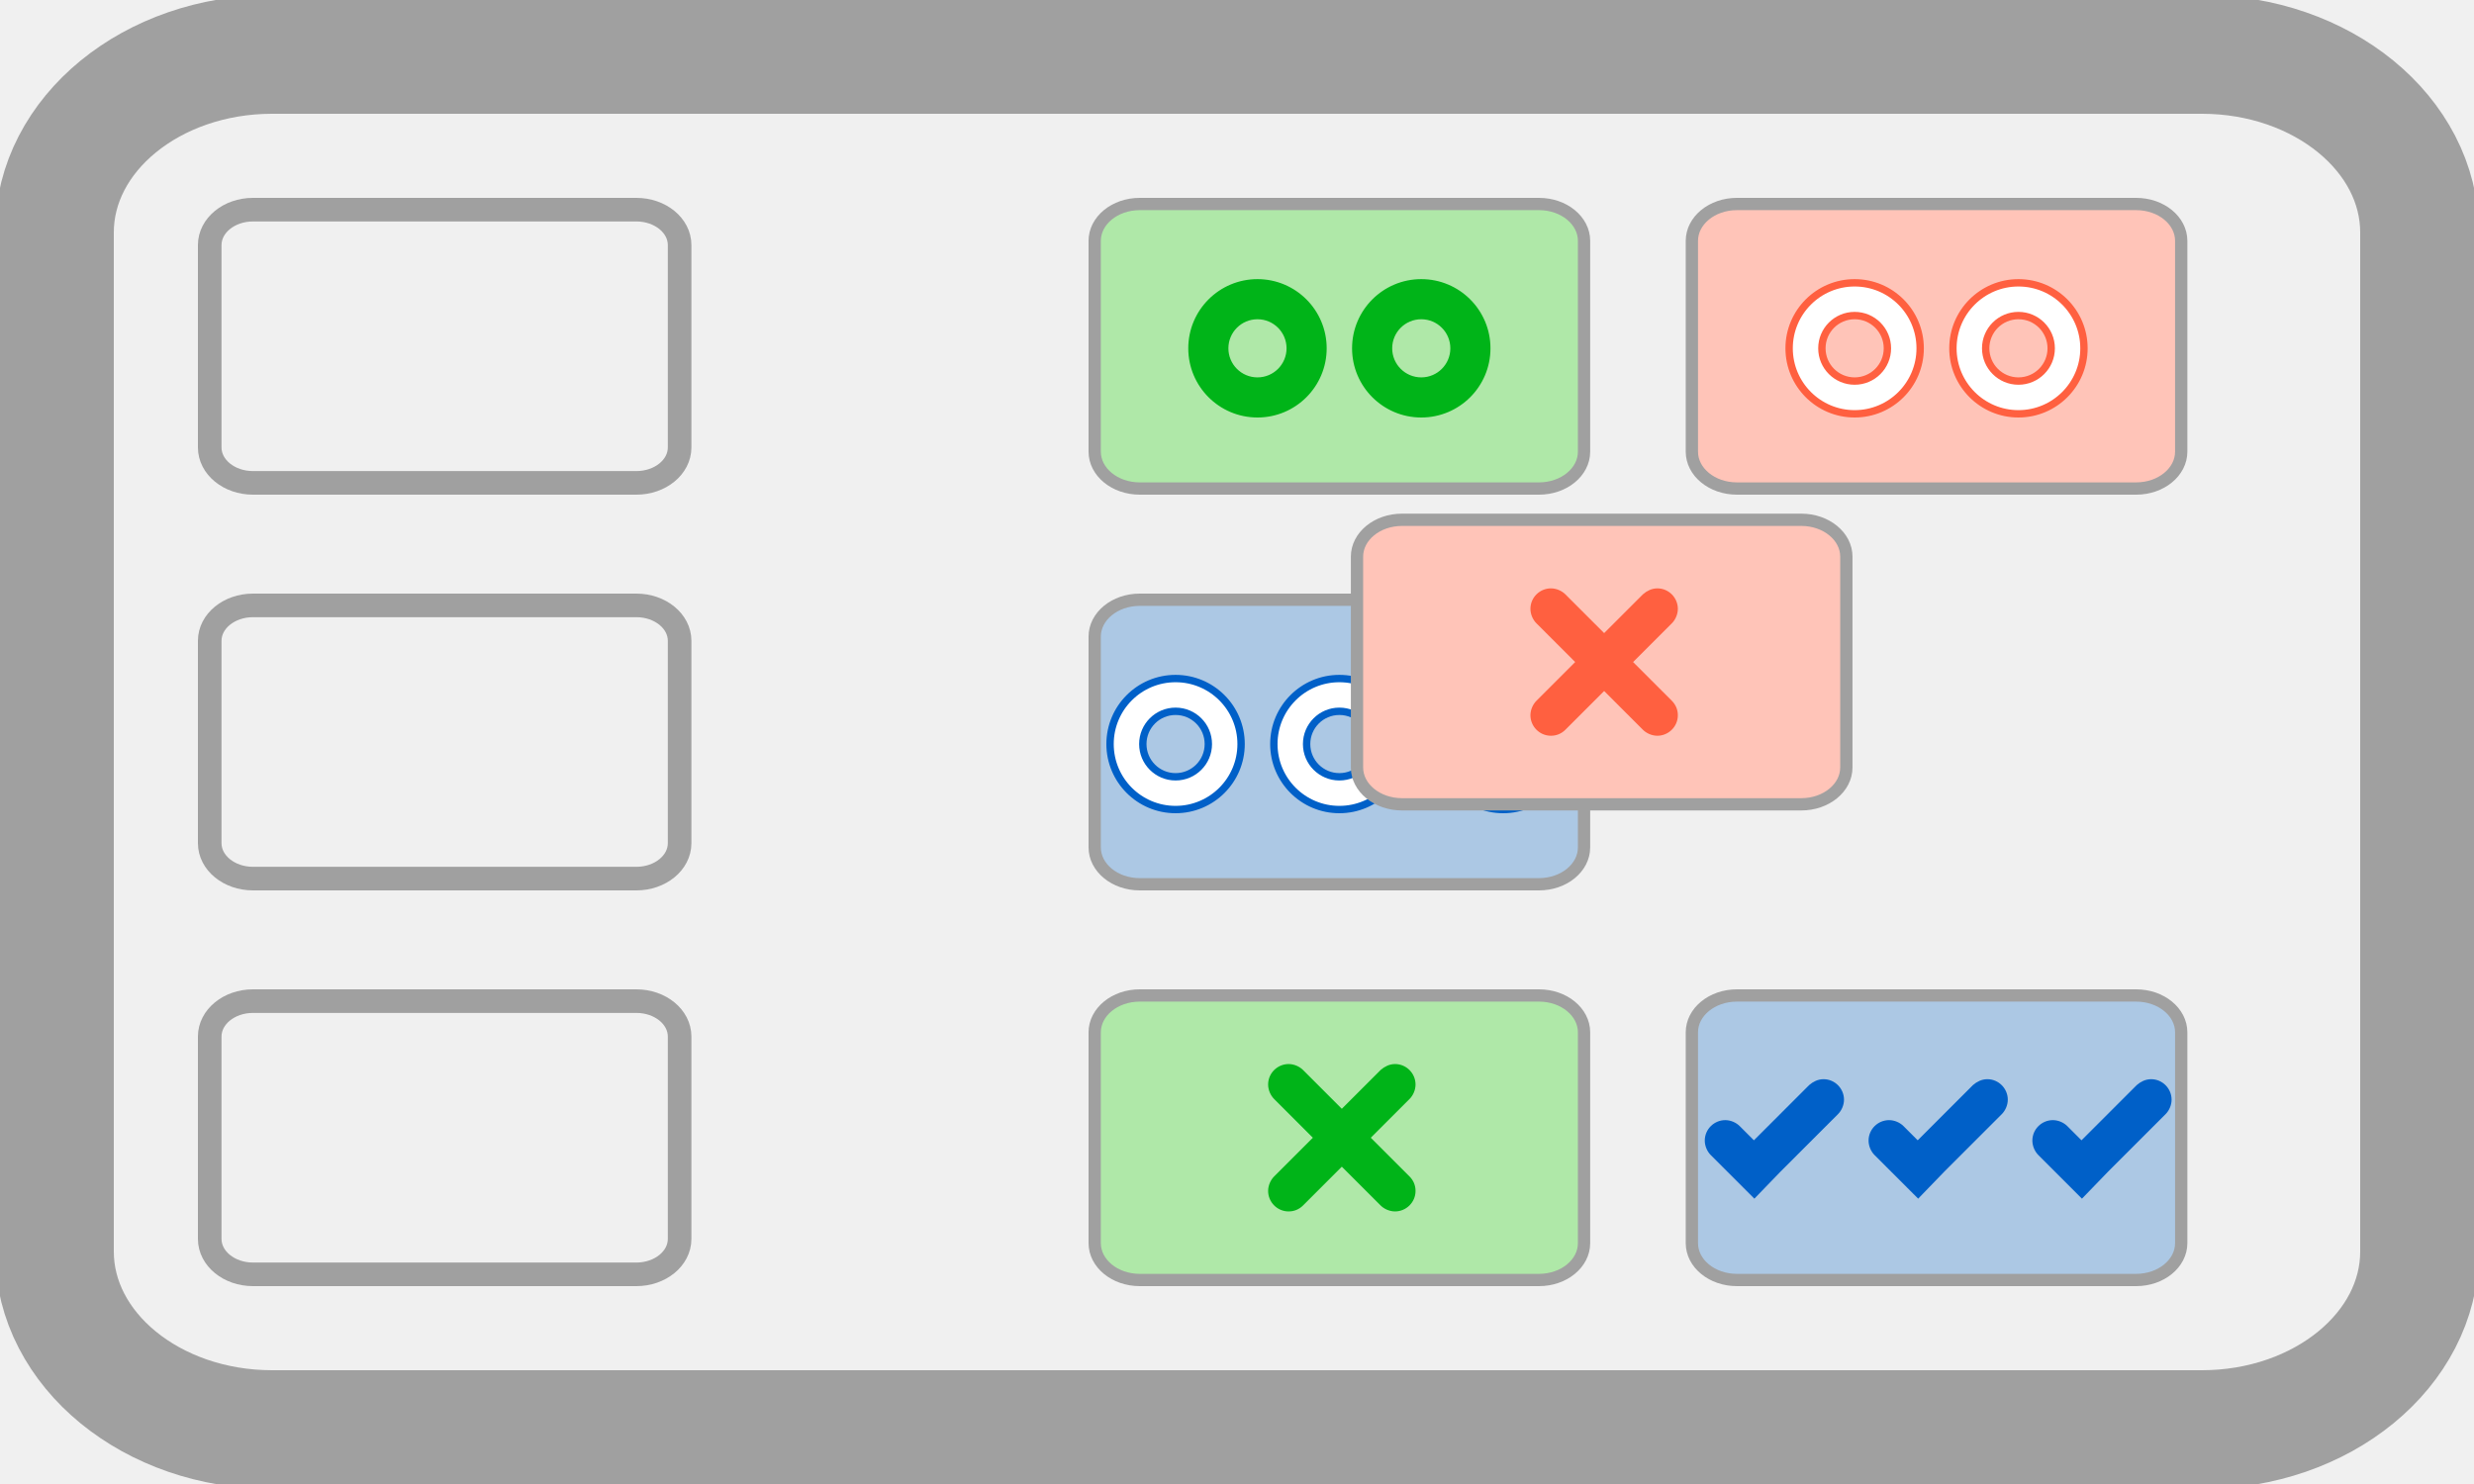
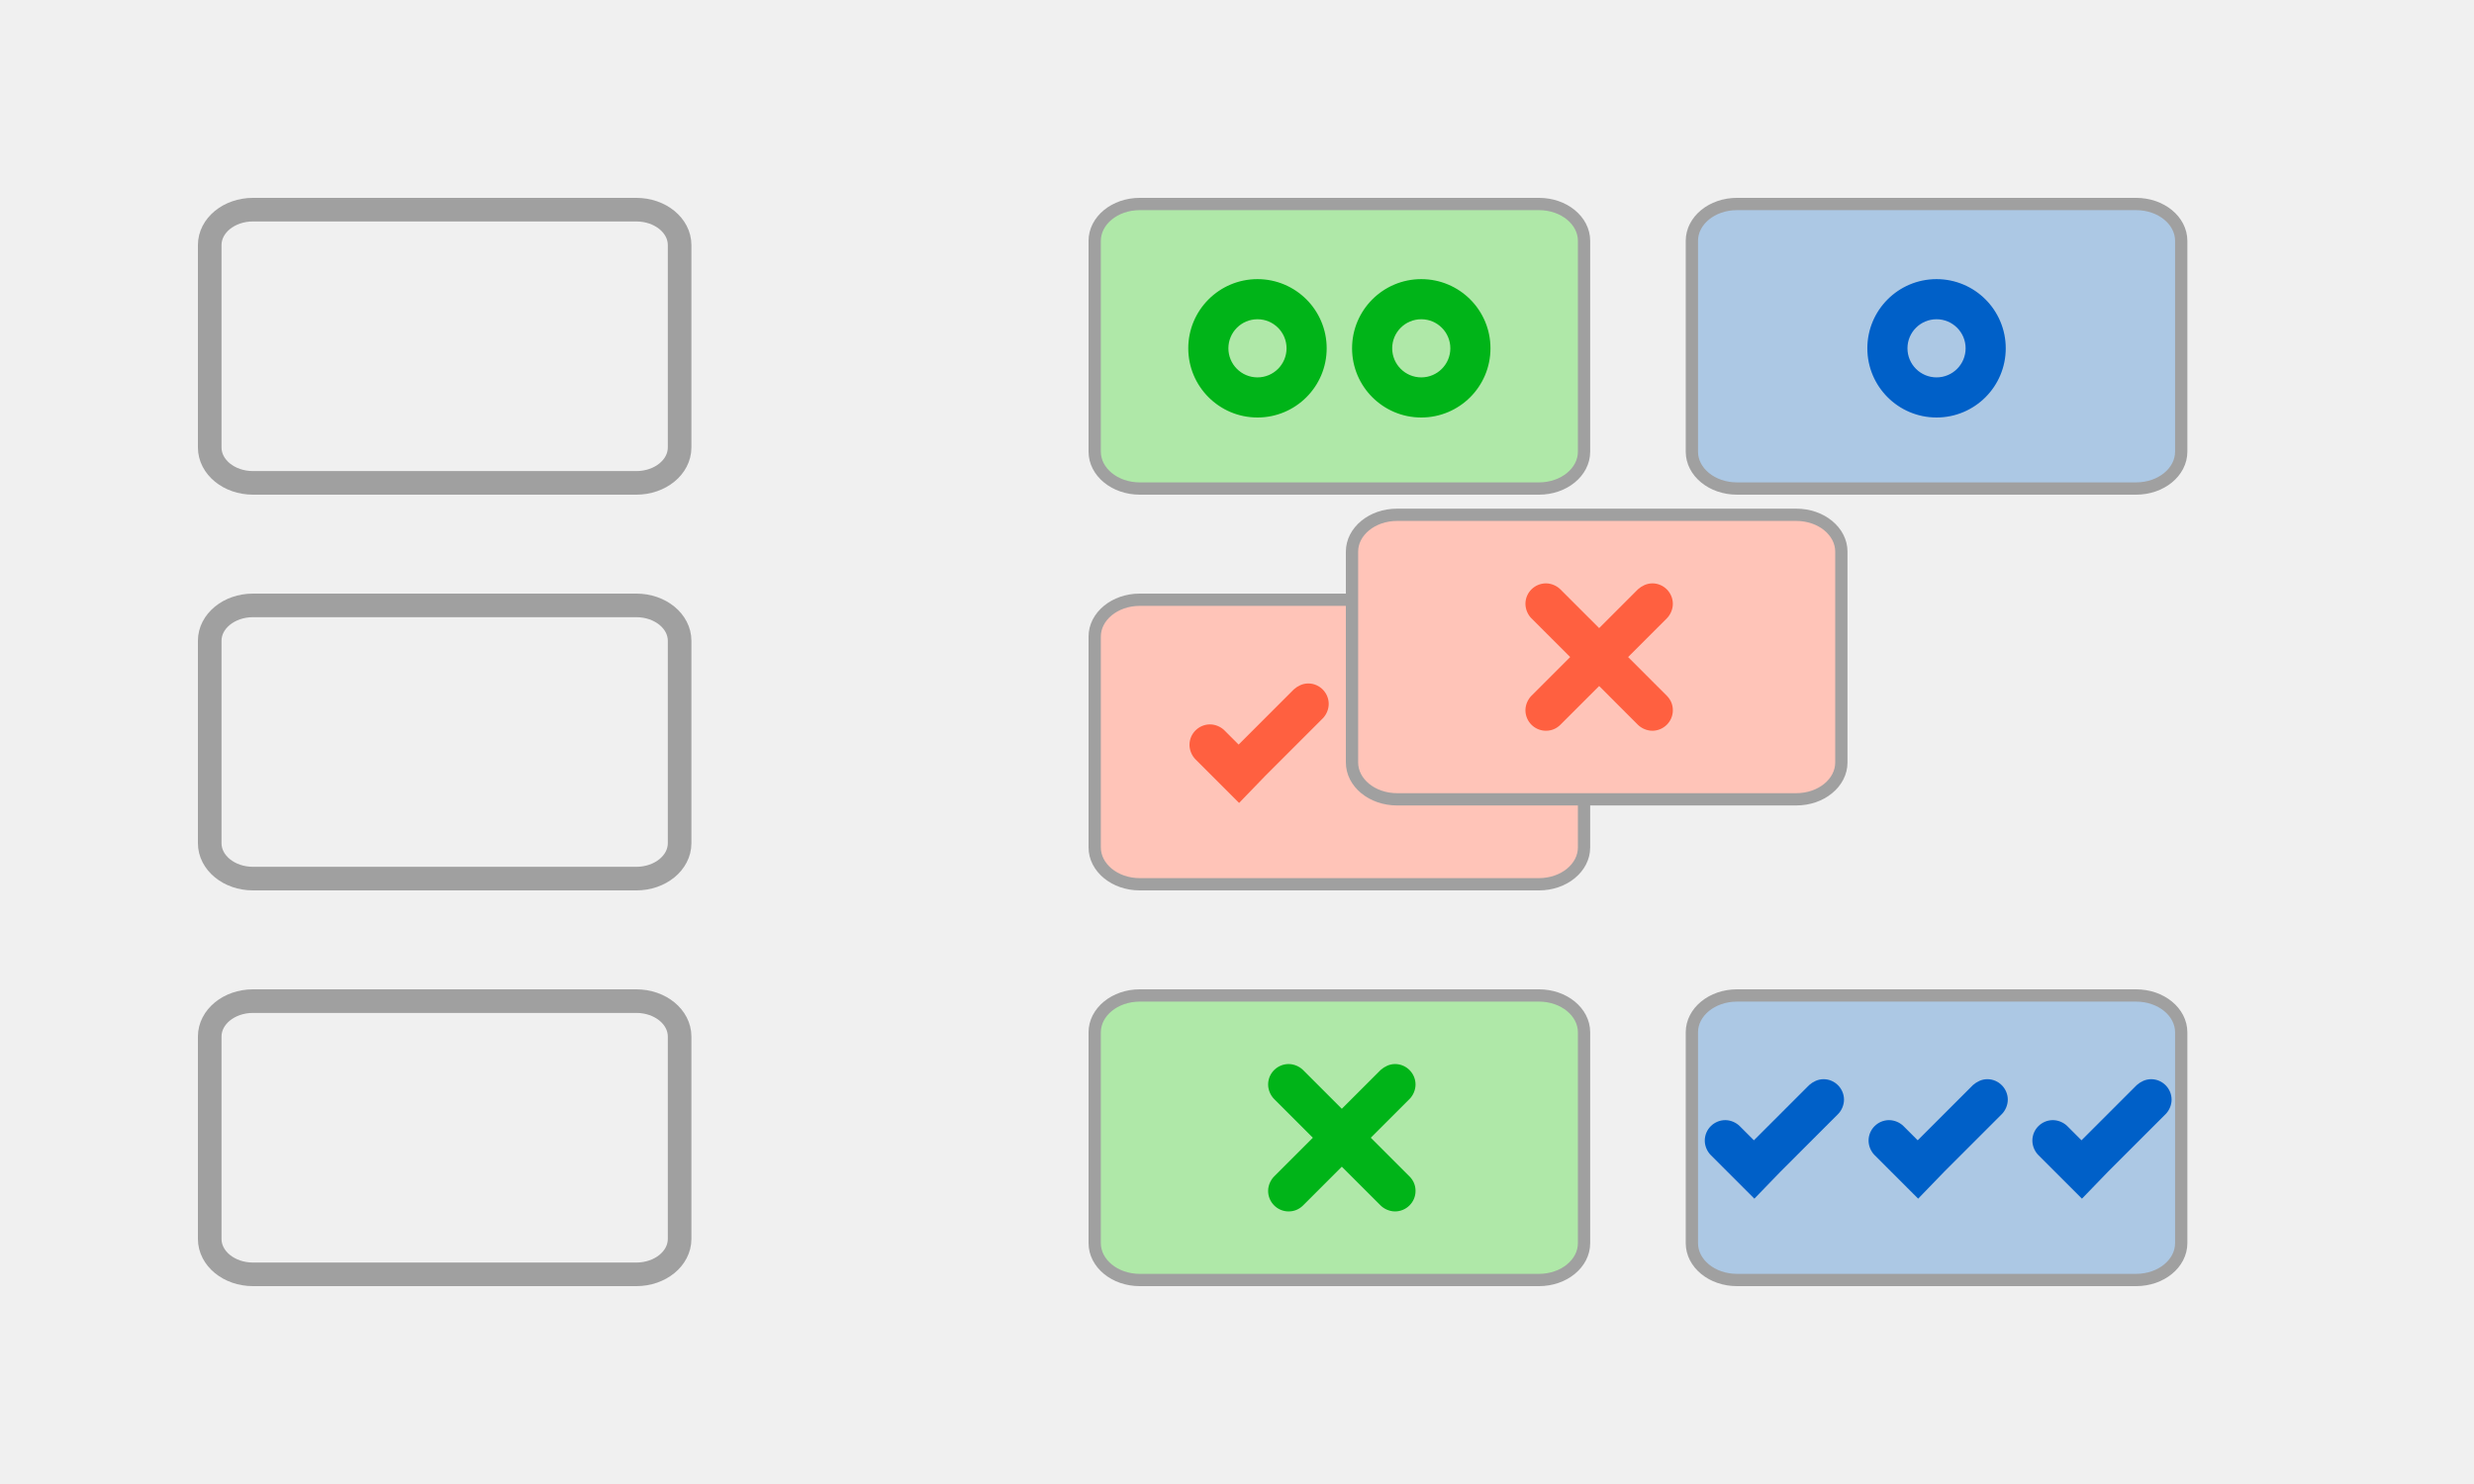
<svg xmlns="http://www.w3.org/2000/svg" version="1.0" width="125" height="75" id="svg3001">
  <defs id="defs3009" />
-   <g transform="matrix(1, 0, 0, 1, 0, 0)" id="g3003">
-     <rect width="119.5" height="69.5" rx="11" ry="9" x="2.75" y="2.75" style="fill:#F0F0F0;stroke:#A0A0A0;stroke-width:6;" id="rect3005" />
+   <g id="g3003">
+     <rect width="119.5" height="69.5" rx="11" ry="0" x="2.75" y="2.75" id="rect3005" style="fill:#f0f0f0;stroke:none" />
  </g>
  <g transform="matrix(0.1986755,0,0,0.1986755,10.04967,10.04967)" id="g3392">
-     <rect width="119.5" height="69.5" rx="11" ry="9" x="2.75" y="2.75" style="fill:#f0f0f0;stroke:#a0a0a0;stroke-width:6" id="rect3394" />
+     <rect width="119.5" height="69.5" rx="11" ry="9" x="2.75" y="2.75" id="rect3394" style="fill:#f0f0f0;stroke:#a0a0a0;stroke-width:6" />
  </g>
  <g transform="matrix(0.1986755,0,0,0.1986755,10.04967,30.04967)" id="g3392-0">
-     <rect width="119.5" height="69.5" rx="11" ry="9" x="2.75" y="2.75" style="fill:#f0f0f0;stroke:#a0a0a0;stroke-width:6" id="rect3394-9" />
+     <rect width="119.5" height="69.5" rx="11" ry="9" x="2.75" y="2.75" id="rect3394-9" style="fill:#f0f0f0;stroke:#a0a0a0;stroke-width:6" />
  </g>
  <g transform="matrix(0.1986755,0,0,0.1986755,10.04967,50.04967)" id="g3392-9">
-     <rect width="119.5" height="69.5" rx="11" ry="9" x="2.75" y="2.75" style="fill:#f0f0f0;stroke:#a0a0a0;stroke-width:6" id="rect3394-8" />
+     <rect width="119.5" height="69.5" rx="11" ry="9" x="2.75" y="2.75" id="rect3394-8" style="fill:#f0f0f0;stroke:#a0a0a0;stroke-width:6" />
  </g>
-   <g id="g3758" transform="matrix(0.2068966,0,0,0.2068966,84.91379,9.741379)">
-     <rect id="rect3760" style="fill:#ffc4b8;stroke:#a0a0a0;stroke-width:3" y="2.75" x="2.75" ry="9" rx="11" height="69.5" width="119.5" />
-     <circle id="circle3762" style="fill:#ffffff;stroke:#ff6040;stroke-width:1.8" r="16" cy="38" cx="42.5" d="m 58.5,38 c 0,8.837 -7.163,16 -16,16 -8.837,0 -16,-7.163 -16,-16 0,-8.837 7.163,-16 16,-16 8.837,0 16,7.163 16,16 z" />
-     <circle id="circle3764" style="fill:#ffc4b8;stroke:#ff6040;stroke-width:1.8" r="8" cy="38" cx="42.5" d="m 50.5,38 c 0,4.418 -3.582,8 -8,8 -4.418,0 -8,-3.582 -8,-8 0,-4.418 3.582,-8 8,-8 4.418,0 8,3.582 8,8 z" />
-     <circle id="circle3766" style="fill:#ffffff;stroke:#ff6040;stroke-width:1.8" r="16" cy="38" cx="82.5" d="m 98.5,38 c 0,8.837 -7.163,16 -16,16 -8.837,0 -16,-7.163 -16,-16 0,-8.837 7.163,-16 16,-16 8.837,0 16,7.163 16,16 z" />
-     <circle id="circle3768" style="fill:#ffc4b8;stroke:#ff6040;stroke-width:1.8" r="8" cy="38" cx="82.5" d="m 90.5,38 c 0,4.418 -3.582,8 -8,8 -4.418,0 -8,-3.582 -8,-8 0,-4.418 3.582,-8 8,-8 4.418,0 8,3.582 8,8 z" />
+   <g transform="matrix(0.2068966,0,0,0.2068966,84.91379,9.741379)" id="g4014">
+     <rect width="119.5" height="69.5" rx="11" ry="9" x="2.75" y="2.75" id="rect4016" style="fill:#acc8e4;stroke:#a0a0a0;stroke-width:3" />
+     <circle cx="62.5" cy="38" r="16" id="circle4018" style="fill:#0060c8;stroke:#0060c8;stroke-width:1.8" />
+     <circle cx="62.5" cy="38" r="8" id="circle4020" style="fill:#acc8e4;stroke:#0060c8;stroke-width:1.8" />
  </g>
-   <g id="g3952" transform="matrix(0.2068966,0,0,0.2068966,54.74138,9.741379)">
-     <rect id="rect3954" style="fill:#afe8a8;stroke:#a0a0a0;stroke-width:3" y="2.75" x="2.75" ry="9" rx="11" height="69.5" width="119.5" />
-     <circle id="circle3956" style="fill:#00b418;stroke:#00b418;stroke-width:1.8" r="16" cy="38" cx="42.5" d="m 58.5,38 c 0,8.837 -7.163,16 -16,16 -8.837,0 -16,-7.163 -16,-16 0,-8.837 7.163,-16 16,-16 8.837,0 16,7.163 16,16 z" />
-     <circle id="circle3958" style="fill:#afe8a8;stroke:#00b418;stroke-width:1.8" r="8" cy="38" cx="42.5" d="m 50.5,38 c 0,4.418 -3.582,8 -8,8 -4.418,0 -8,-3.582 -8,-8 0,-4.418 3.582,-8 8,-8 4.418,0 8,3.582 8,8 z" />
-     <circle id="circle3960" style="fill:#00b418;stroke:#00b418;stroke-width:1.8" r="16" cy="38" cx="82.5" d="m 98.5,38 c 0,8.837 -7.163,16 -16,16 -8.837,0 -16,-7.163 -16,-16 0,-8.837 7.163,-16 16,-16 8.837,0 16,7.163 16,16 z" />
-     <circle id="circle3962" style="fill:#afe8a8;stroke:#00b418;stroke-width:1.8" r="8" cy="38" cx="82.5" d="m 90.5,38 c 0,4.418 -3.582,8 -8,8 -4.418,0 -8,-3.582 -8,-8 0,-4.418 3.582,-8 8,-8 4.418,0 8,3.582 8,8 z" />
+   <g transform="matrix(0.2068966,0,0,0.2068966,54.74138,9.741379)" id="g3952">
+     <rect width="119.5" height="69.5" rx="11" ry="9" x="2.75" y="2.75" id="rect3954" style="fill:#afe8a8;stroke:#a0a0a0;stroke-width:3" />
+     <circle cx="42.5" cy="38" r="16" id="circle3956" style="fill:#00b418;stroke:#00b418;stroke-width:1.8" />
+     <circle cx="42.5" cy="38" r="8" id="circle3958" style="fill:#afe8a8;stroke:#00b418;stroke-width:1.8" />
+     <circle cx="82.5" cy="38" r="16" id="circle3960" style="fill:#00b418;stroke:#00b418;stroke-width:1.8" />
+     <circle cx="82.5" cy="38" r="8" id="circle3962" style="fill:#afe8a8;stroke:#00b418;stroke-width:1.8" />
  </g>
-   <g id="g4297" transform="matrix(0.2068966,0,0,0.2068966,84.91379,49.74138)">
-     <rect id="rect4299" style="fill:#acc8e4;stroke:#a0a0a0;stroke-width:3" y="2.75" x="2.75" ry="9" rx="11" height="69.5" width="119.5" />
-     <path id="path4301" style="fill:#0060c8;stroke:#0060c8;stroke-width:1.8" transform="translate(-4.5,-25)" d="m 22.5,76.1 -5.9,-5.9 -4.1,-4.1 c -0.7,-0.7 -1.2,-1.8 -1.2,-2.9 0,-2.3 1.9,-4.1 4.1,-4.1 1.1,0 2.2,0.5 2.9,1.2 l 4.1,4.1 14.1,-14.1 c 0.8,-0.7 1.8,-1.2 2.9,-1.2 2.3,0 4.1,1.9 4.1,4.1 0,1.1 -0.5,2.2 -1.2,2.9 l -14.1,14.1 -5.7,5.9 z" />
-     <path id="path4303" style="fill:#0060c8;stroke:#0060c8;stroke-width:1.8" transform="translate(35.5,-25)" d="m 22.5,76.1 -5.9,-5.9 -4.1,-4.1 c -0.7,-0.7 -1.2,-1.8 -1.2,-2.9 0,-2.3 1.9,-4.1 4.1,-4.1 1.1,0 2.2,0.5 2.9,1.2 l 4.1,4.1 14.1,-14.1 c 0.8,-0.7 1.8,-1.2 2.9,-1.2 2.3,0 4.1,1.9 4.1,4.1 0,1.1 -0.5,2.2 -1.2,2.9 l -14.1,14.1 -5.7,5.9 z" />
-     <path id="path4305" style="fill:#0060c8;stroke:#0060c8;stroke-width:1.8" transform="translate(75.5,-25)" d="m 22.5,76.1 -5.9,-5.9 -4.1,-4.1 c -0.7,-0.7 -1.2,-1.8 -1.2,-2.9 0,-2.3 1.9,-4.1 4.1,-4.1 1.1,0 2.2,0.5 2.9,1.2 l 4.1,4.1 14.1,-14.1 c 0.8,-0.7 1.8,-1.2 2.9,-1.2 2.3,0 4.1,1.9 4.1,4.1 0,1.1 -0.5,2.2 -1.2,2.9 l -14.1,14.1 -5.7,5.9 z" />
+   <g transform="matrix(0.2068966,0,0,0.2068966,84.91379,49.74138)" id="g4297">
+     <rect width="119.5" height="69.5" rx="11" ry="9" x="2.75" y="2.75" id="rect4299" style="fill:#acc8e4;stroke:#a0a0a0;stroke-width:3" />
+     <path d="m 22.5,76.1 -5.9,-5.9 -4.1,-4.1 c -0.7,-0.7 -1.2,-1.8 -1.2,-2.9 0,-2.3 1.9,-4.1 4.1,-4.1 1.1,0 2.2,0.5 2.9,1.2 l 4.1,4.1 14.1,-14.1 c 0.8,-0.7 1.8,-1.2 2.9,-1.2 2.3,0 4.1,1.9 4.1,4.1 0,1.1 -0.5,2.2 -1.2,2.9 l -14.1,14.1 -5.7,5.9 z" transform="translate(-4.5,-25)" id="path4301" style="fill:#0060c8;stroke:#0060c8;stroke-width:1.8" />
+     <path d="m 22.5,76.1 -5.9,-5.9 -4.1,-4.1 c -0.7,-0.7 -1.2,-1.8 -1.2,-2.9 0,-2.3 1.9,-4.1 4.1,-4.1 1.1,0 2.2,0.5 2.9,1.2 l 4.1,4.1 14.1,-14.1 c 0.8,-0.7 1.8,-1.2 2.9,-1.2 2.3,0 4.1,1.9 4.1,4.1 0,1.1 -0.5,2.2 -1.2,2.9 l -14.1,14.1 -5.7,5.9 z" transform="translate(35.5,-25)" id="path4303" style="fill:#0060c8;stroke:#0060c8;stroke-width:1.8" />
+     <path d="m 22.5,76.1 -5.9,-5.9 -4.1,-4.1 c -0.7,-0.7 -1.2,-1.8 -1.2,-2.9 0,-2.3 1.9,-4.1 4.1,-4.1 1.1,0 2.2,0.5 2.9,1.2 l 4.1,4.1 14.1,-14.1 c 0.8,-0.7 1.8,-1.2 2.9,-1.2 2.3,0 4.1,1.9 4.1,4.1 0,1.1 -0.5,2.2 -1.2,2.9 l -14.1,14.1 -5.7,5.9 z" transform="translate(75.5,-25)" id="path4305" style="fill:#0060c8;stroke:#0060c8;stroke-width:1.8" />
  </g>
-   <g id="g4581" transform="matrix(0.2068966,0,0,0.2068966,54.74138,29.74138)">
-     <rect id="rect4583" style="fill:#acc8e4;stroke:#a0a0a0;stroke-width:3" y="2.75" x="2.75" ry="9" rx="11" height="69.5" width="119.5" />
-     <circle id="circle4585" style="fill:#ffffff;stroke:#0060c8;stroke-width:1.8" r="16" cy="38" cx="22.5" d="m 38.5,38 c 0,8.837 -7.163,16 -16,16 -8.837,0 -16,-7.163 -16,-16 0,-8.837 7.163,-16 16,-16 8.837,0 16,7.163 16,16 z" />
-     <circle id="circle4587" style="fill:#acc8e4;stroke:#0060c8;stroke-width:1.8" r="8" cy="38" cx="22.5" d="m 30.5,38 c 0,4.418 -3.582,8 -8,8 -4.418,0 -8,-3.582 -8,-8 0,-4.418 3.582,-8 8,-8 4.418,0 8,3.582 8,8 z" />
-     <circle id="circle4589" style="fill:#ffffff;stroke:#0060c8;stroke-width:1.8" r="16" cy="38" cx="62.5" d="m 78.5,38 c 0,8.837 -7.163,16 -16,16 -8.837,0 -16,-7.163 -16,-16 0,-8.837 7.163,-16 16,-16 8.837,0 16,7.163 16,16 z" />
-     <circle id="circle4591" style="fill:#acc8e4;stroke:#0060c8;stroke-width:1.8" r="8" cy="38" cx="62.5" d="m 70.5,38 c 0,4.418 -3.582,8 -8,8 -4.418,0 -8,-3.582 -8,-8 0,-4.418 3.582,-8 8,-8 4.418,0 8,3.582 8,8 z" />
-     <circle id="circle4593" style="fill:#ffffff;stroke:#0060c8;stroke-width:1.8" r="16" cy="38" cx="102.5" d="m 118.5,38 c 0,8.837 -7.163,16 -16,16 -8.837,0 -16,-7.163 -16,-16 0,-8.837 7.163,-16 16,-16 8.837,0 16,7.163 16,16 z" />
-     <circle id="circle4595" style="fill:#acc8e4;stroke:#0060c8;stroke-width:1.8" r="8" cy="38" cx="102.5" d="m 110.5,38 c 0,4.418 -3.582,8 -8,8 -4.418,0 -8,-3.582 -8,-8 0,-4.418 3.582,-8 8,-8 4.418,0 8,3.582 8,8 z" />
+   <g transform="matrix(0.2068966,0,0,0.2068966,54.74138,29.74138)" id="g4176">
+     <rect width="119.5" height="69.5" rx="11" ry="9" x="2.75" y="2.75" id="rect4178" style="fill:#ffc4b8;stroke:#a0a0a0;stroke-width:3" />
+     <path d="m 22.5,76.1 -5.9,-5.9 -4.1,-4.1 c -0.7,-0.7 -1.2,-1.8 -1.2,-2.9 0,-2.3 1.9,-4.1 4.1,-4.1 1.1,0 2.2,0.5 2.9,1.2 l 4.1,4.1 14.1,-14.1 c 0.8,-0.7 1.8,-1.2 2.9,-1.2 2.3,0 4.1,1.9 4.1,4.1 0,1.1 -0.5,2.2 -1.2,2.9 l -14.1,14.1 -5.7,5.9 z" transform="translate(15.5,-25)" id="path4180" style="fill:#ff6040;stroke:#ff6040;stroke-width:1.8" />
+     <path d="m 22.5,76.1 -5.9,-5.9 -4.1,-4.1 c -0.7,-0.7 -1.2,-1.8 -1.2,-2.9 0,-2.3 1.9,-4.1 4.1,-4.1 1.1,0 2.2,0.5 2.9,1.2 l 4.1,4.1 14.1,-14.1 c 0.8,-0.7 1.8,-1.2 2.9,-1.2 2.3,0 4.1,1.9 4.1,4.1 0,1.1 -0.5,2.2 -1.2,2.9 l -14.1,14.1 -5.7,5.9 z" transform="translate(55.5,-25)" id="path4182" style="fill:#ff6040;stroke:#ff6040;stroke-width:1.8" />
  </g>
-   <g id="g4740" transform="matrix(0.2068966,0,0,0.2068966,54.74138,49.74138)">
-     <rect id="rect4742" style="fill:#afe8a8;stroke:#a0a0a0;stroke-width:3" y="2.75" x="2.75" ry="9" rx="11" height="69.5" width="119.5" />
-     <path id="path4744" style="fill:#00b418;stroke:#00b418;stroke-width:1.8" transform="translate(35.5,-25)" d="m 33.4,62.5 10.1,10.1 c 0.8,0.8 1.2,1.8 1.2,2.9 0,2.3 -1.9,4.1 -4.1,4.1 -1.1,0 -2.2,-0.5 -2.9,-1.2 L 27.6,68.3 17.5,78.4 c -0.8,0.8 -1.8,1.2 -2.9,1.2 -2.3,0 -4.1,-1.9 -4.1,-4.1 0,-1.1 0.5,-2.2 1.2,-2.9 L 21.8,62.5 11.7,52.4 c -0.7,-0.7 -1.2,-1.8 -1.2,-2.9 0,-2.3 1.9,-4.1 4.1,-4.1 1.1,0 2.2,0.5 2.9,1.2 L 27.6,56.7 37.7,46.6 c 0.8,-0.7 1.8,-1.2 2.9,-1.2 2.3,0 4.1,1.9 4.1,4.1 0,1.1 -0.5,2.2 -1.2,2.9 L 33.4,62.5 z" />
+   <g transform="matrix(0.2068966,0,0,0.2068966,54.74138,49.74138)" id="g4740">
+     <rect width="119.5" height="69.5" rx="11" ry="9" x="2.75" y="2.75" id="rect4742" style="fill:#afe8a8;stroke:#a0a0a0;stroke-width:3" />
+     <path d="m 33.4,62.5 10.1,10.1 c 0.8,0.8 1.2,1.8 1.2,2.9 0,2.3 -1.9,4.1 -4.1,4.1 -1.1,0 -2.2,-0.5 -2.9,-1.2 L 27.6,68.3 17.5,78.4 c -0.8,0.8 -1.8,1.2 -2.9,1.2 -2.3,0 -4.1,-1.9 -4.1,-4.1 0,-1.1 0.5,-2.2 1.2,-2.9 L 21.8,62.5 11.7,52.4 c -0.7,-0.7 -1.2,-1.8 -1.2,-2.9 0,-2.3 1.9,-4.1 4.1,-4.1 1.1,0 2.2,0.5 2.9,1.2 L 27.6,56.7 37.7,46.6 c 0.8,-0.7 1.8,-1.2 2.9,-1.2 2.3,0 4.1,1.9 4.1,4.1 0,1.1 -0.5,2.2 -1.2,2.9 L 33.4,62.5 z" transform="translate(35.5,-25)" id="path4744" style="fill:#00b418;stroke:#00b418;stroke-width:1.8" />
  </g>
-   <g id="g4395" transform="matrix(0.2068966,0,0,0.2068966,67.9946,25.70097)">
-     <rect id="rect4397" style="fill:#ffc4b8;stroke:#a0a0a0;stroke-width:3" y="2.75" x="2.75" ry="9" rx="11" height="69.5" width="119.5" />
-     <path id="path4399" style="fill:#ff6040;stroke:#ff6040;stroke-width:1.8" transform="translate(35.5,-25)" d="m 33.4,62.5 10.1,10.1 c 0.8,0.8 1.2,1.8 1.2,2.9 0,2.3 -1.9,4.1 -4.1,4.1 -1.1,0 -2.2,-0.5 -2.9,-1.2 L 27.6,68.3 17.5,78.4 c -0.8,0.8 -1.8,1.2 -2.9,1.2 -2.3,0 -4.1,-1.9 -4.1,-4.1 0,-1.1 0.5,-2.2 1.2,-2.9 L 21.8,62.5 11.7,52.4 c -0.7,-0.7 -1.2,-1.8 -1.2,-2.9 0,-2.3 1.9,-4.1 4.1,-4.1 1.1,0 2.2,0.5 2.9,1.2 L 27.6,56.7 37.7,46.6 c 0.8,-0.7 1.8,-1.2 2.9,-1.2 2.3,0 4.1,1.9 4.1,4.1 0,1.1 -0.5,2.2 -1.2,2.9 L 33.4,62.5 z" />
+   <g transform="matrix(0.2068966,0,0,0.2068966,67.74207,25.44845)" id="g4395">
+     <rect width="119.5" height="69.5" rx="11" ry="9" x="2.75" y="2.75" id="rect4397" style="fill:#ffc4b8;stroke:#a0a0a0;stroke-width:3" />
+     <path d="m 33.4,62.5 10.1,10.1 c 0.8,0.8 1.2,1.8 1.2,2.9 0,2.3 -1.9,4.1 -4.1,4.1 -1.1,0 -2.2,-0.5 -2.9,-1.2 L 27.6,68.3 17.5,78.4 c -0.8,0.8 -1.8,1.2 -2.9,1.2 -2.3,0 -4.1,-1.9 -4.1,-4.1 0,-1.1 0.5,-2.2 1.2,-2.9 L 21.8,62.5 11.7,52.4 c -0.7,-0.7 -1.2,-1.8 -1.2,-2.9 0,-2.3 1.9,-4.1 4.1,-4.1 1.1,0 2.2,0.5 2.9,1.2 L 27.6,56.7 37.7,46.6 c 0.8,-0.7 1.8,-1.2 2.9,-1.2 2.3,0 4.1,1.9 4.1,4.1 0,1.1 -0.5,2.2 -1.2,2.9 L 33.4,62.5 z" transform="translate(35.5,-25)" id="path4399" style="fill:#ff6040;stroke:#ff6040;stroke-width:1.8" />
  </g>
</svg>
